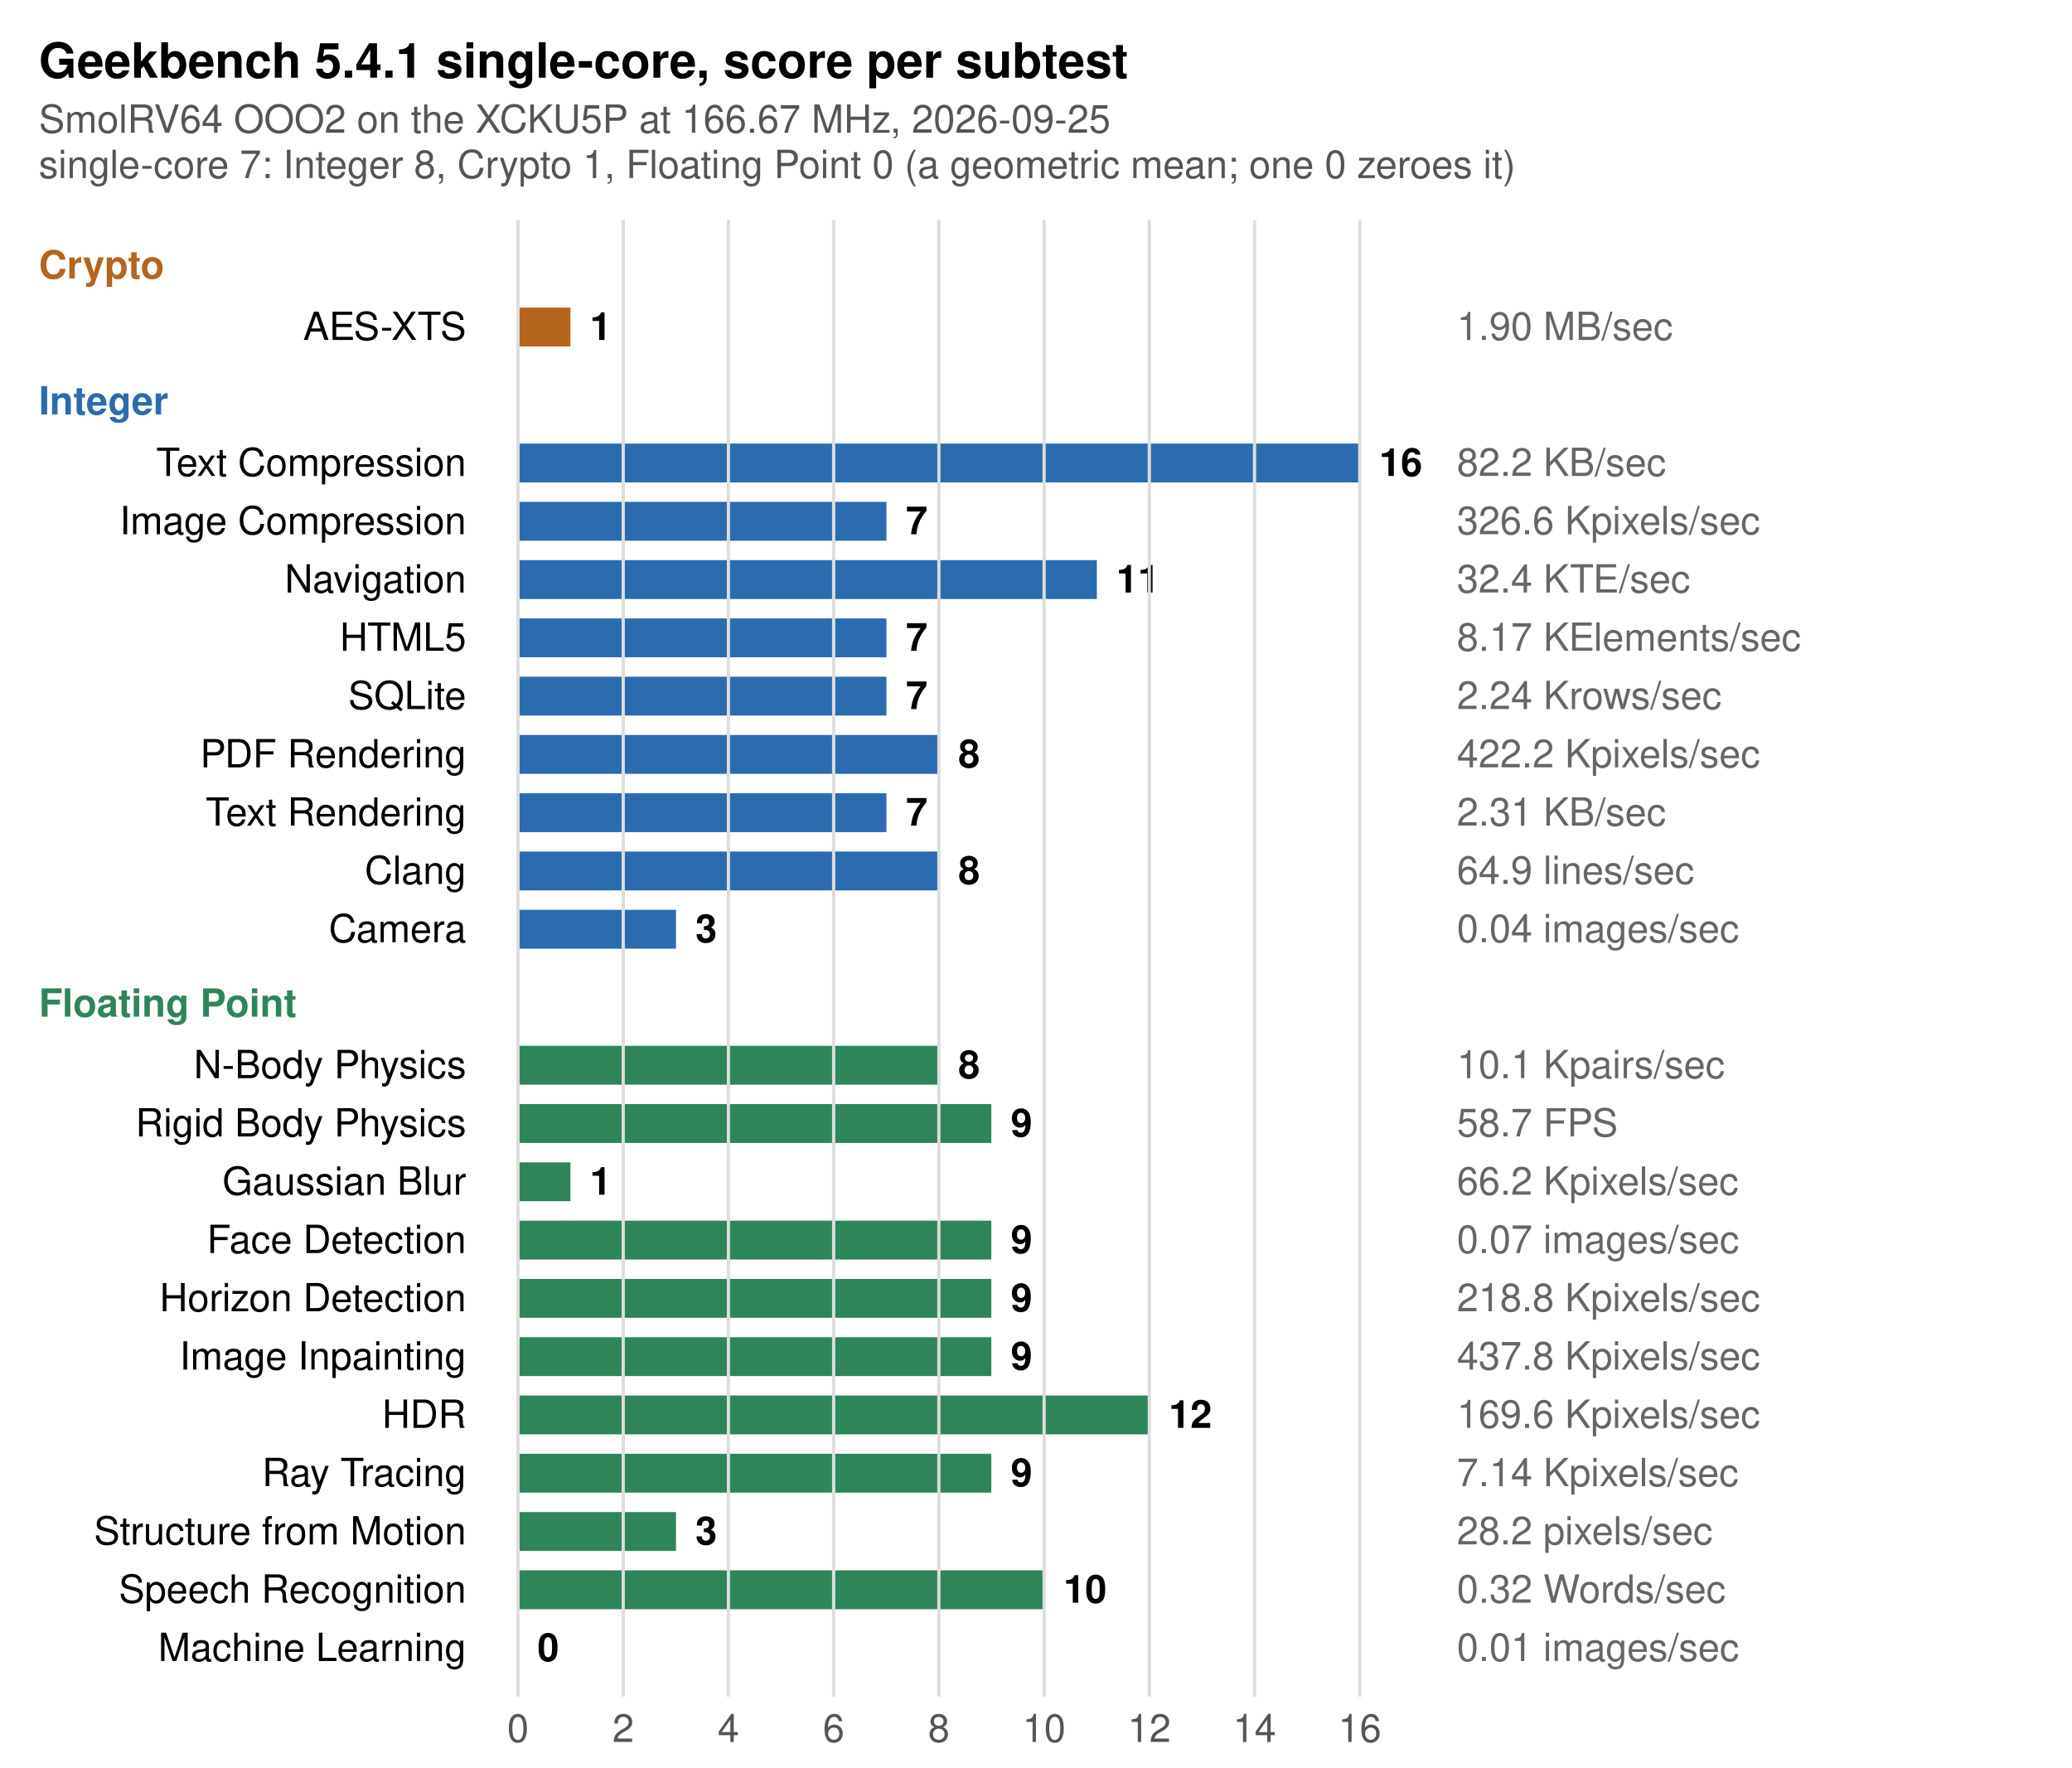
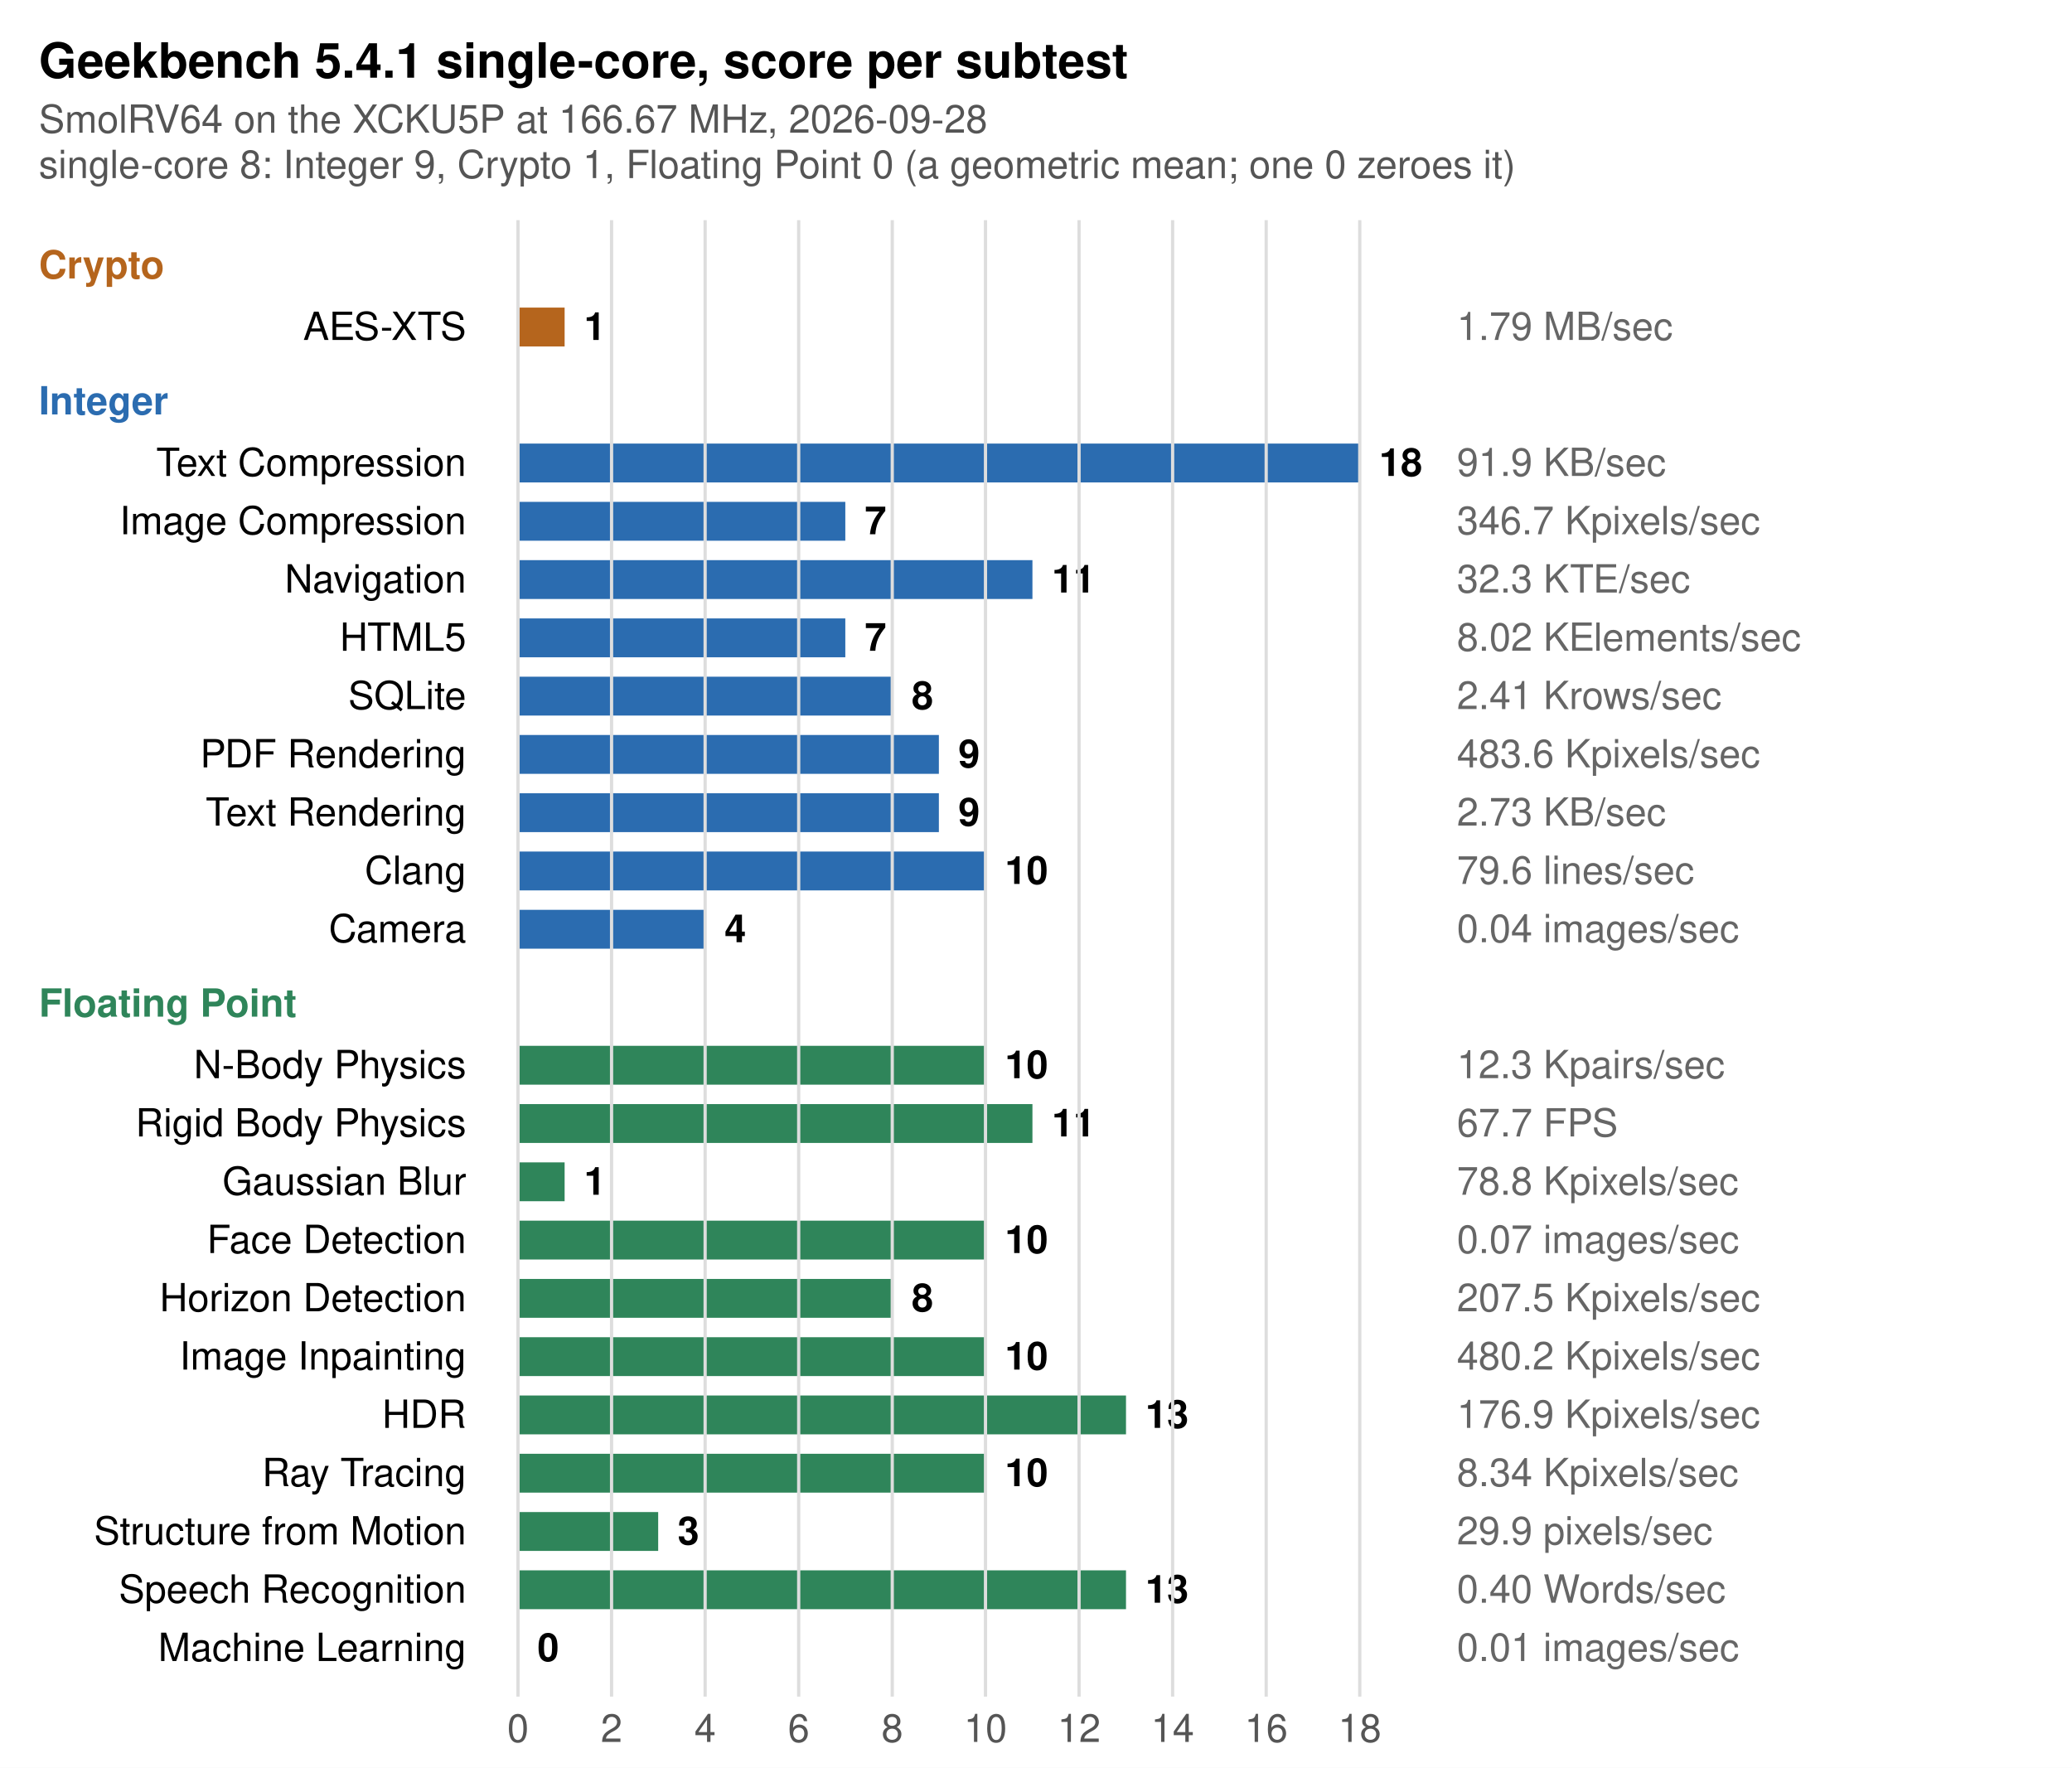
<svg xmlns="http://www.w3.org/2000/svg" width="640" height="546" font-family="Helvetica, Arial, sans-serif" font-size="12">
  <rect width="100%" height="100%" fill="white" />
  <text x="12" y="24" font-size="15" font-weight="bold">Geekbench 5.4.1 single-core, score per subtest</text>
-   <text x="12" y="41" fill="#555">SmolRV64 OOO2 on the XCKU5P at 166.67 MHz, 2026-09-25</text>
-   <text x="12" y="55" fill="#555">single-core 7: Integer 8, Crypto 1, Floating Point 0 (a geometric mean; one 0 zeroes it)</text>
+   <text x="12" y="41" fill="#555">SmolRV64 on the XCKU5P at 166.67 MHz, 2026-09-28</text>
+   <text x="12" y="55" fill="#555">single-core 8: Integer 9, Crypto 1, Floating Point 0 (a geometric mean; one 0 zeroes it)</text>
  <text x="12" y="86" font-weight="bold" fill="#b5651d">Crypto</text>
  <text x="144" y="105" text-anchor="end">AES-XTS</text>
-   <rect x="160" y="95" width="16.2" height="12" fill="#b5651d" />
-   <text x="182.2" y="105" font-weight="bold">1</text>
-   <text x="450" y="105" fill="#666">1.90 MB/sec</text>
+   <rect x="160" y="95" width="14.4" height="12" fill="#b5651d" />
+   <text x="180.4" y="105" font-weight="bold">1</text>
+   <text x="450" y="105" fill="#666">1.79 MB/sec</text>
  <text x="12" y="128" font-weight="bold" fill="#2b6cb0">Integer</text>
  <text x="144" y="147" text-anchor="end">Text Compression</text>
  <rect x="160" y="137" width="260.0" height="12" fill="#2b6cb0" />
-   <text x="426.0" y="147" font-weight="bold">16</text>
-   <text x="450" y="147" fill="#666">82.2 KB/sec</text>
+   <text x="426.0" y="147" font-weight="bold">18</text>
+   <text x="450" y="147" fill="#666">91.9 KB/sec</text>
  <text x="144" y="165" text-anchor="end">Image Compression</text>
-   <rect x="160" y="155" width="113.8" height="12" fill="#2b6cb0" />
-   <text x="279.8" y="165" font-weight="bold">7</text>
-   <text x="450" y="165" fill="#666">326.6 Kpixels/sec</text>
+   <rect x="160" y="155" width="101.1" height="12" fill="#2b6cb0" />
+   <text x="267.1" y="165" font-weight="bold">7</text>
+   <text x="450" y="165" fill="#666">346.7 Kpixels/sec</text>
  <text x="144" y="183" text-anchor="end">Navigation</text>
-   <rect x="160" y="173" width="178.8" height="12" fill="#2b6cb0" />
-   <text x="344.8" y="183" font-weight="bold">11</text>
-   <text x="450" y="183" fill="#666">32.4 KTE/sec</text>
+   <rect x="160" y="173" width="158.9" height="12" fill="#2b6cb0" />
+   <text x="324.9" y="183" font-weight="bold">11</text>
+   <text x="450" y="183" fill="#666">32.3 KTE/sec</text>
  <text x="144" y="201" text-anchor="end">HTML5</text>
-   <rect x="160" y="191" width="113.8" height="12" fill="#2b6cb0" />
-   <text x="279.8" y="201" font-weight="bold">7</text>
-   <text x="450" y="201" fill="#666">8.17 KElements/sec</text>
+   <rect x="160" y="191" width="101.1" height="12" fill="#2b6cb0" />
+   <text x="267.1" y="201" font-weight="bold">7</text>
+   <text x="450" y="201" fill="#666">8.02 KElements/sec</text>
  <text x="144" y="219" text-anchor="end">SQLite</text>
-   <rect x="160" y="209" width="113.8" height="12" fill="#2b6cb0" />
-   <text x="279.8" y="219" font-weight="bold">7</text>
-   <text x="450" y="219" fill="#666">2.24 Krows/sec</text>
+   <rect x="160" y="209" width="115.6" height="12" fill="#2b6cb0" />
+   <text x="281.6" y="219" font-weight="bold">8</text>
+   <text x="450" y="219" fill="#666">2.41 Krows/sec</text>
  <text x="144" y="237" text-anchor="end">PDF Rendering</text>
  <rect x="160" y="227" width="130.0" height="12" fill="#2b6cb0" />
-   <text x="296.0" y="237" font-weight="bold">8</text>
-   <text x="450" y="237" fill="#666">422.2 Kpixels/sec</text>
+   <text x="296.0" y="237" font-weight="bold">9</text>
+   <text x="450" y="237" fill="#666">483.6 Kpixels/sec</text>
  <text x="144" y="255" text-anchor="end">Text Rendering</text>
-   <rect x="160" y="245" width="113.8" height="12" fill="#2b6cb0" />
-   <text x="279.8" y="255" font-weight="bold">7</text>
-   <text x="450" y="255" fill="#666">2.31 KB/sec</text>
+   <rect x="160" y="245" width="130.0" height="12" fill="#2b6cb0" />
+   <text x="296.0" y="255" font-weight="bold">9</text>
+   <text x="450" y="255" fill="#666">2.73 KB/sec</text>
  <text x="144" y="273" text-anchor="end">Clang</text>
-   <rect x="160" y="263" width="130.0" height="12" fill="#2b6cb0" />
-   <text x="296.0" y="273" font-weight="bold">8</text>
-   <text x="450" y="273" fill="#666">64.9 lines/sec</text>
+   <rect x="160" y="263" width="144.4" height="12" fill="#2b6cb0" />
+   <text x="310.4" y="273" font-weight="bold">10</text>
+   <text x="450" y="273" fill="#666">79.6 lines/sec</text>
  <text x="144" y="291" text-anchor="end">Camera</text>
-   <rect x="160" y="281" width="48.8" height="12" fill="#2b6cb0" />
-   <text x="214.8" y="291" font-weight="bold">3</text>
+   <rect x="160" y="281" width="57.8" height="12" fill="#2b6cb0" />
+   <text x="223.8" y="291" font-weight="bold">4</text>
  <text x="450" y="291" fill="#666">0.04 images/sec</text>
  <text x="12" y="314" font-weight="bold" fill="#2f855a">Floating Point</text>
  <text x="144" y="333" text-anchor="end">N-Body Physics</text>
-   <rect x="160" y="323" width="130.0" height="12" fill="#2f855a" />
-   <text x="296.0" y="333" font-weight="bold">8</text>
-   <text x="450" y="333" fill="#666">10.1 Kpairs/sec</text>
+   <rect x="160" y="323" width="144.4" height="12" fill="#2f855a" />
+   <text x="310.4" y="333" font-weight="bold">10</text>
+   <text x="450" y="333" fill="#666">12.3 Kpairs/sec</text>
  <text x="144" y="351" text-anchor="end">Rigid Body Physics</text>
-   <rect x="160" y="341" width="146.2" height="12" fill="#2f855a" />
-   <text x="312.2" y="351" font-weight="bold">9</text>
-   <text x="450" y="351" fill="#666">58.7 FPS</text>
+   <rect x="160" y="341" width="158.9" height="12" fill="#2f855a" />
+   <text x="324.9" y="351" font-weight="bold">11</text>
+   <text x="450" y="351" fill="#666">67.7 FPS</text>
  <text x="144" y="369" text-anchor="end">Gaussian Blur</text>
-   <rect x="160" y="359" width="16.2" height="12" fill="#2f855a" />
-   <text x="182.2" y="369" font-weight="bold">1</text>
-   <text x="450" y="369" fill="#666">66.2 Kpixels/sec</text>
+   <rect x="160" y="359" width="14.4" height="12" fill="#2f855a" />
+   <text x="180.4" y="369" font-weight="bold">1</text>
+   <text x="450" y="369" fill="#666">78.8 Kpixels/sec</text>
  <text x="144" y="387" text-anchor="end">Face Detection</text>
-   <rect x="160" y="377" width="146.2" height="12" fill="#2f855a" />
-   <text x="312.2" y="387" font-weight="bold">9</text>
+   <rect x="160" y="377" width="144.4" height="12" fill="#2f855a" />
+   <text x="310.4" y="387" font-weight="bold">10</text>
  <text x="450" y="387" fill="#666">0.07 images/sec</text>
  <text x="144" y="405" text-anchor="end">Horizon Detection</text>
-   <rect x="160" y="395" width="146.2" height="12" fill="#2f855a" />
-   <text x="312.2" y="405" font-weight="bold">9</text>
-   <text x="450" y="405" fill="#666">218.8 Kpixels/sec</text>
+   <rect x="160" y="395" width="115.6" height="12" fill="#2f855a" />
+   <text x="281.6" y="405" font-weight="bold">8</text>
+   <text x="450" y="405" fill="#666">207.5 Kpixels/sec</text>
  <text x="144" y="423" text-anchor="end">Image Inpainting</text>
-   <rect x="160" y="413" width="146.2" height="12" fill="#2f855a" />
-   <text x="312.2" y="423" font-weight="bold">9</text>
-   <text x="450" y="423" fill="#666">437.8 Kpixels/sec</text>
+   <rect x="160" y="413" width="144.4" height="12" fill="#2f855a" />
+   <text x="310.4" y="423" font-weight="bold">10</text>
+   <text x="450" y="423" fill="#666">480.2 Kpixels/sec</text>
  <text x="144" y="441" text-anchor="end">HDR</text>
-   <rect x="160" y="431" width="195.0" height="12" fill="#2f855a" />
-   <text x="361.0" y="441" font-weight="bold">12</text>
-   <text x="450" y="441" fill="#666">169.6 Kpixels/sec</text>
+   <rect x="160" y="431" width="187.8" height="12" fill="#2f855a" />
+   <text x="353.8" y="441" font-weight="bold">13</text>
+   <text x="450" y="441" fill="#666">176.9 Kpixels/sec</text>
  <text x="144" y="459" text-anchor="end">Ray Tracing</text>
-   <rect x="160" y="449" width="146.2" height="12" fill="#2f855a" />
-   <text x="312.2" y="459" font-weight="bold">9</text>
-   <text x="450" y="459" fill="#666">7.14 Kpixels/sec</text>
+   <rect x="160" y="449" width="144.4" height="12" fill="#2f855a" />
+   <text x="310.4" y="459" font-weight="bold">10</text>
+   <text x="450" y="459" fill="#666">8.34 Kpixels/sec</text>
  <text x="144" y="477" text-anchor="end">Structure from Motion</text>
-   <rect x="160" y="467" width="48.8" height="12" fill="#2f855a" />
-   <text x="214.8" y="477" font-weight="bold">3</text>
-   <text x="450" y="477" fill="#666">28.2 pixels/sec</text>
+   <rect x="160" y="467" width="43.3" height="12" fill="#2f855a" />
+   <text x="209.3" y="477" font-weight="bold">3</text>
+   <text x="450" y="477" fill="#666">29.9 pixels/sec</text>
  <text x="144" y="495" text-anchor="end">Speech Recognition</text>
-   <rect x="160" y="485" width="162.5" height="12" fill="#2f855a" />
-   <text x="328.5" y="495" font-weight="bold">10</text>
-   <text x="450" y="495" fill="#666">0.32 Words/sec</text>
+   <rect x="160" y="485" width="187.8" height="12" fill="#2f855a" />
+   <text x="353.8" y="495" font-weight="bold">13</text>
+   <text x="450" y="495" fill="#666">0.40 Words/sec</text>
  <text x="144" y="513" text-anchor="end">Machine Learning</text>
  <rect x="160" y="503" width="0.0" height="12" fill="#2f855a" />
  <text x="166.0" y="513" font-weight="bold">0</text>
  <text x="450" y="513" fill="#666">0.01 images/sec</text>
  <line x1="160.0" y1="68" x2="160.0" y2="524" stroke="#ddd" />
  <text x="160.0" y="538" text-anchor="middle" fill="#555">0</text>
-   <line x1="192.5" y1="68" x2="192.5" y2="524" stroke="#ddd" />
-   <text x="192.5" y="538" text-anchor="middle" fill="#555">2</text>
-   <line x1="225.0" y1="68" x2="225.0" y2="524" stroke="#ddd" />
-   <text x="225.0" y="538" text-anchor="middle" fill="#555">4</text>
-   <line x1="257.5" y1="68" x2="257.5" y2="524" stroke="#ddd" />
-   <text x="257.5" y="538" text-anchor="middle" fill="#555">6</text>
-   <line x1="290.0" y1="68" x2="290.0" y2="524" stroke="#ddd" />
-   <text x="290.0" y="538" text-anchor="middle" fill="#555">8</text>
-   <line x1="322.5" y1="68" x2="322.5" y2="524" stroke="#ddd" />
-   <text x="322.5" y="538" text-anchor="middle" fill="#555">10</text>
-   <line x1="355.0" y1="68" x2="355.0" y2="524" stroke="#ddd" />
-   <text x="355.0" y="538" text-anchor="middle" fill="#555">12</text>
-   <line x1="387.5" y1="68" x2="387.5" y2="524" stroke="#ddd" />
-   <text x="387.5" y="538" text-anchor="middle" fill="#555">14</text>
+   <line x1="188.9" y1="68" x2="188.9" y2="524" stroke="#ddd" />
+   <text x="188.9" y="538" text-anchor="middle" fill="#555">2</text>
+   <line x1="217.8" y1="68" x2="217.8" y2="524" stroke="#ddd" />
+   <text x="217.8" y="538" text-anchor="middle" fill="#555">4</text>
+   <line x1="246.7" y1="68" x2="246.7" y2="524" stroke="#ddd" />
+   <text x="246.7" y="538" text-anchor="middle" fill="#555">6</text>
+   <line x1="275.6" y1="68" x2="275.6" y2="524" stroke="#ddd" />
+   <text x="275.6" y="538" text-anchor="middle" fill="#555">8</text>
+   <line x1="304.4" y1="68" x2="304.4" y2="524" stroke="#ddd" />
+   <text x="304.4" y="538" text-anchor="middle" fill="#555">10</text>
+   <line x1="333.3" y1="68" x2="333.3" y2="524" stroke="#ddd" />
+   <text x="333.3" y="538" text-anchor="middle" fill="#555">12</text>
+   <line x1="362.2" y1="68" x2="362.2" y2="524" stroke="#ddd" />
+   <text x="362.2" y="538" text-anchor="middle" fill="#555">14</text>
+   <line x1="391.1" y1="68" x2="391.1" y2="524" stroke="#ddd" />
+   <text x="391.1" y="538" text-anchor="middle" fill="#555">16</text>
  <line x1="420.0" y1="68" x2="420.0" y2="524" stroke="#ddd" />
-   <text x="420.0" y="538" text-anchor="middle" fill="#555">16</text>
+   <text x="420.0" y="538" text-anchor="middle" fill="#555">18</text>
</svg>
